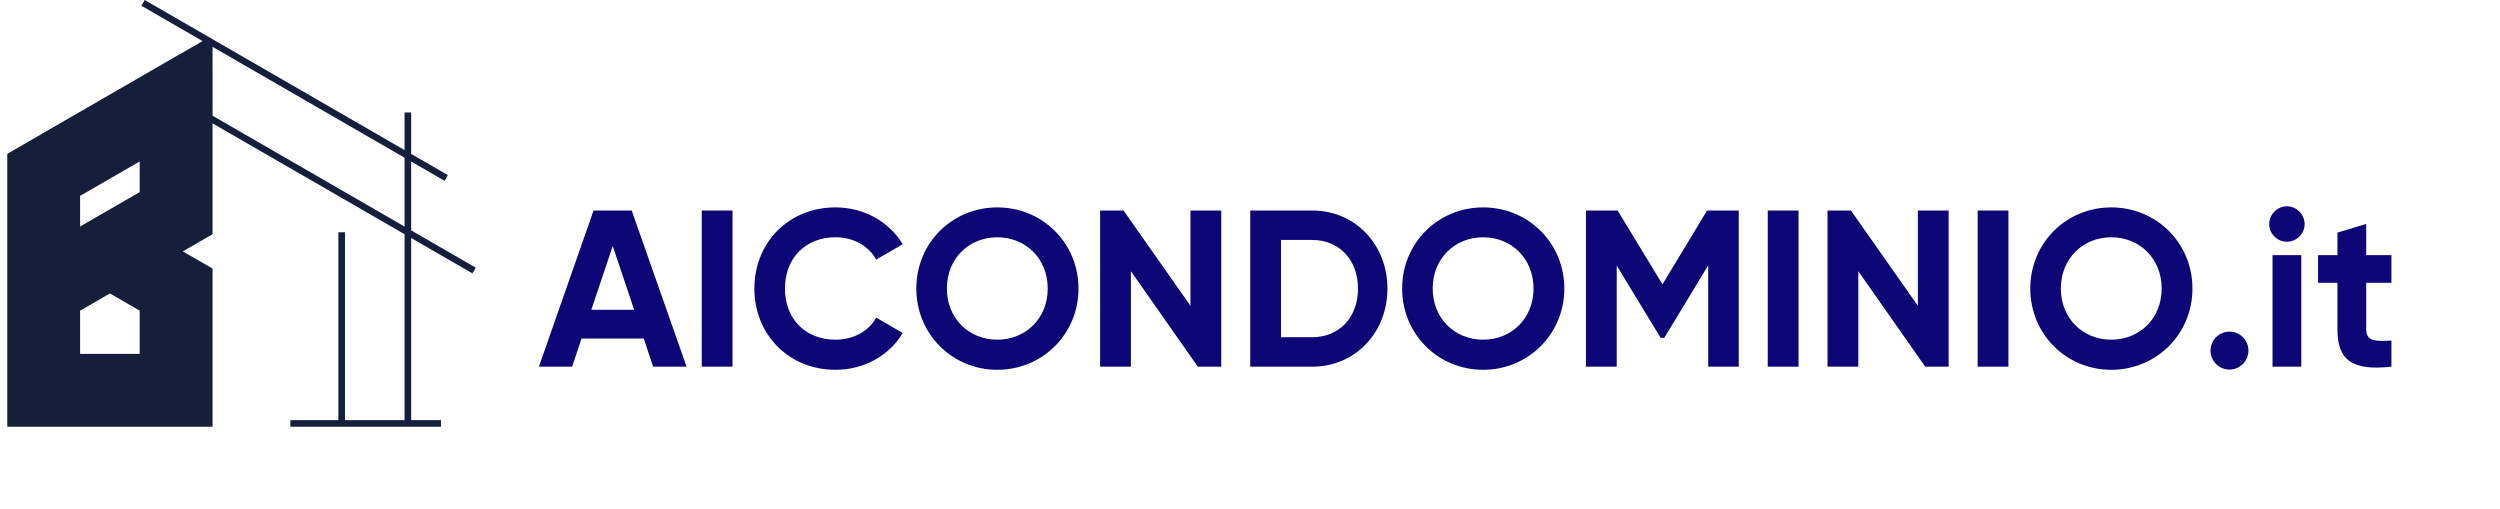
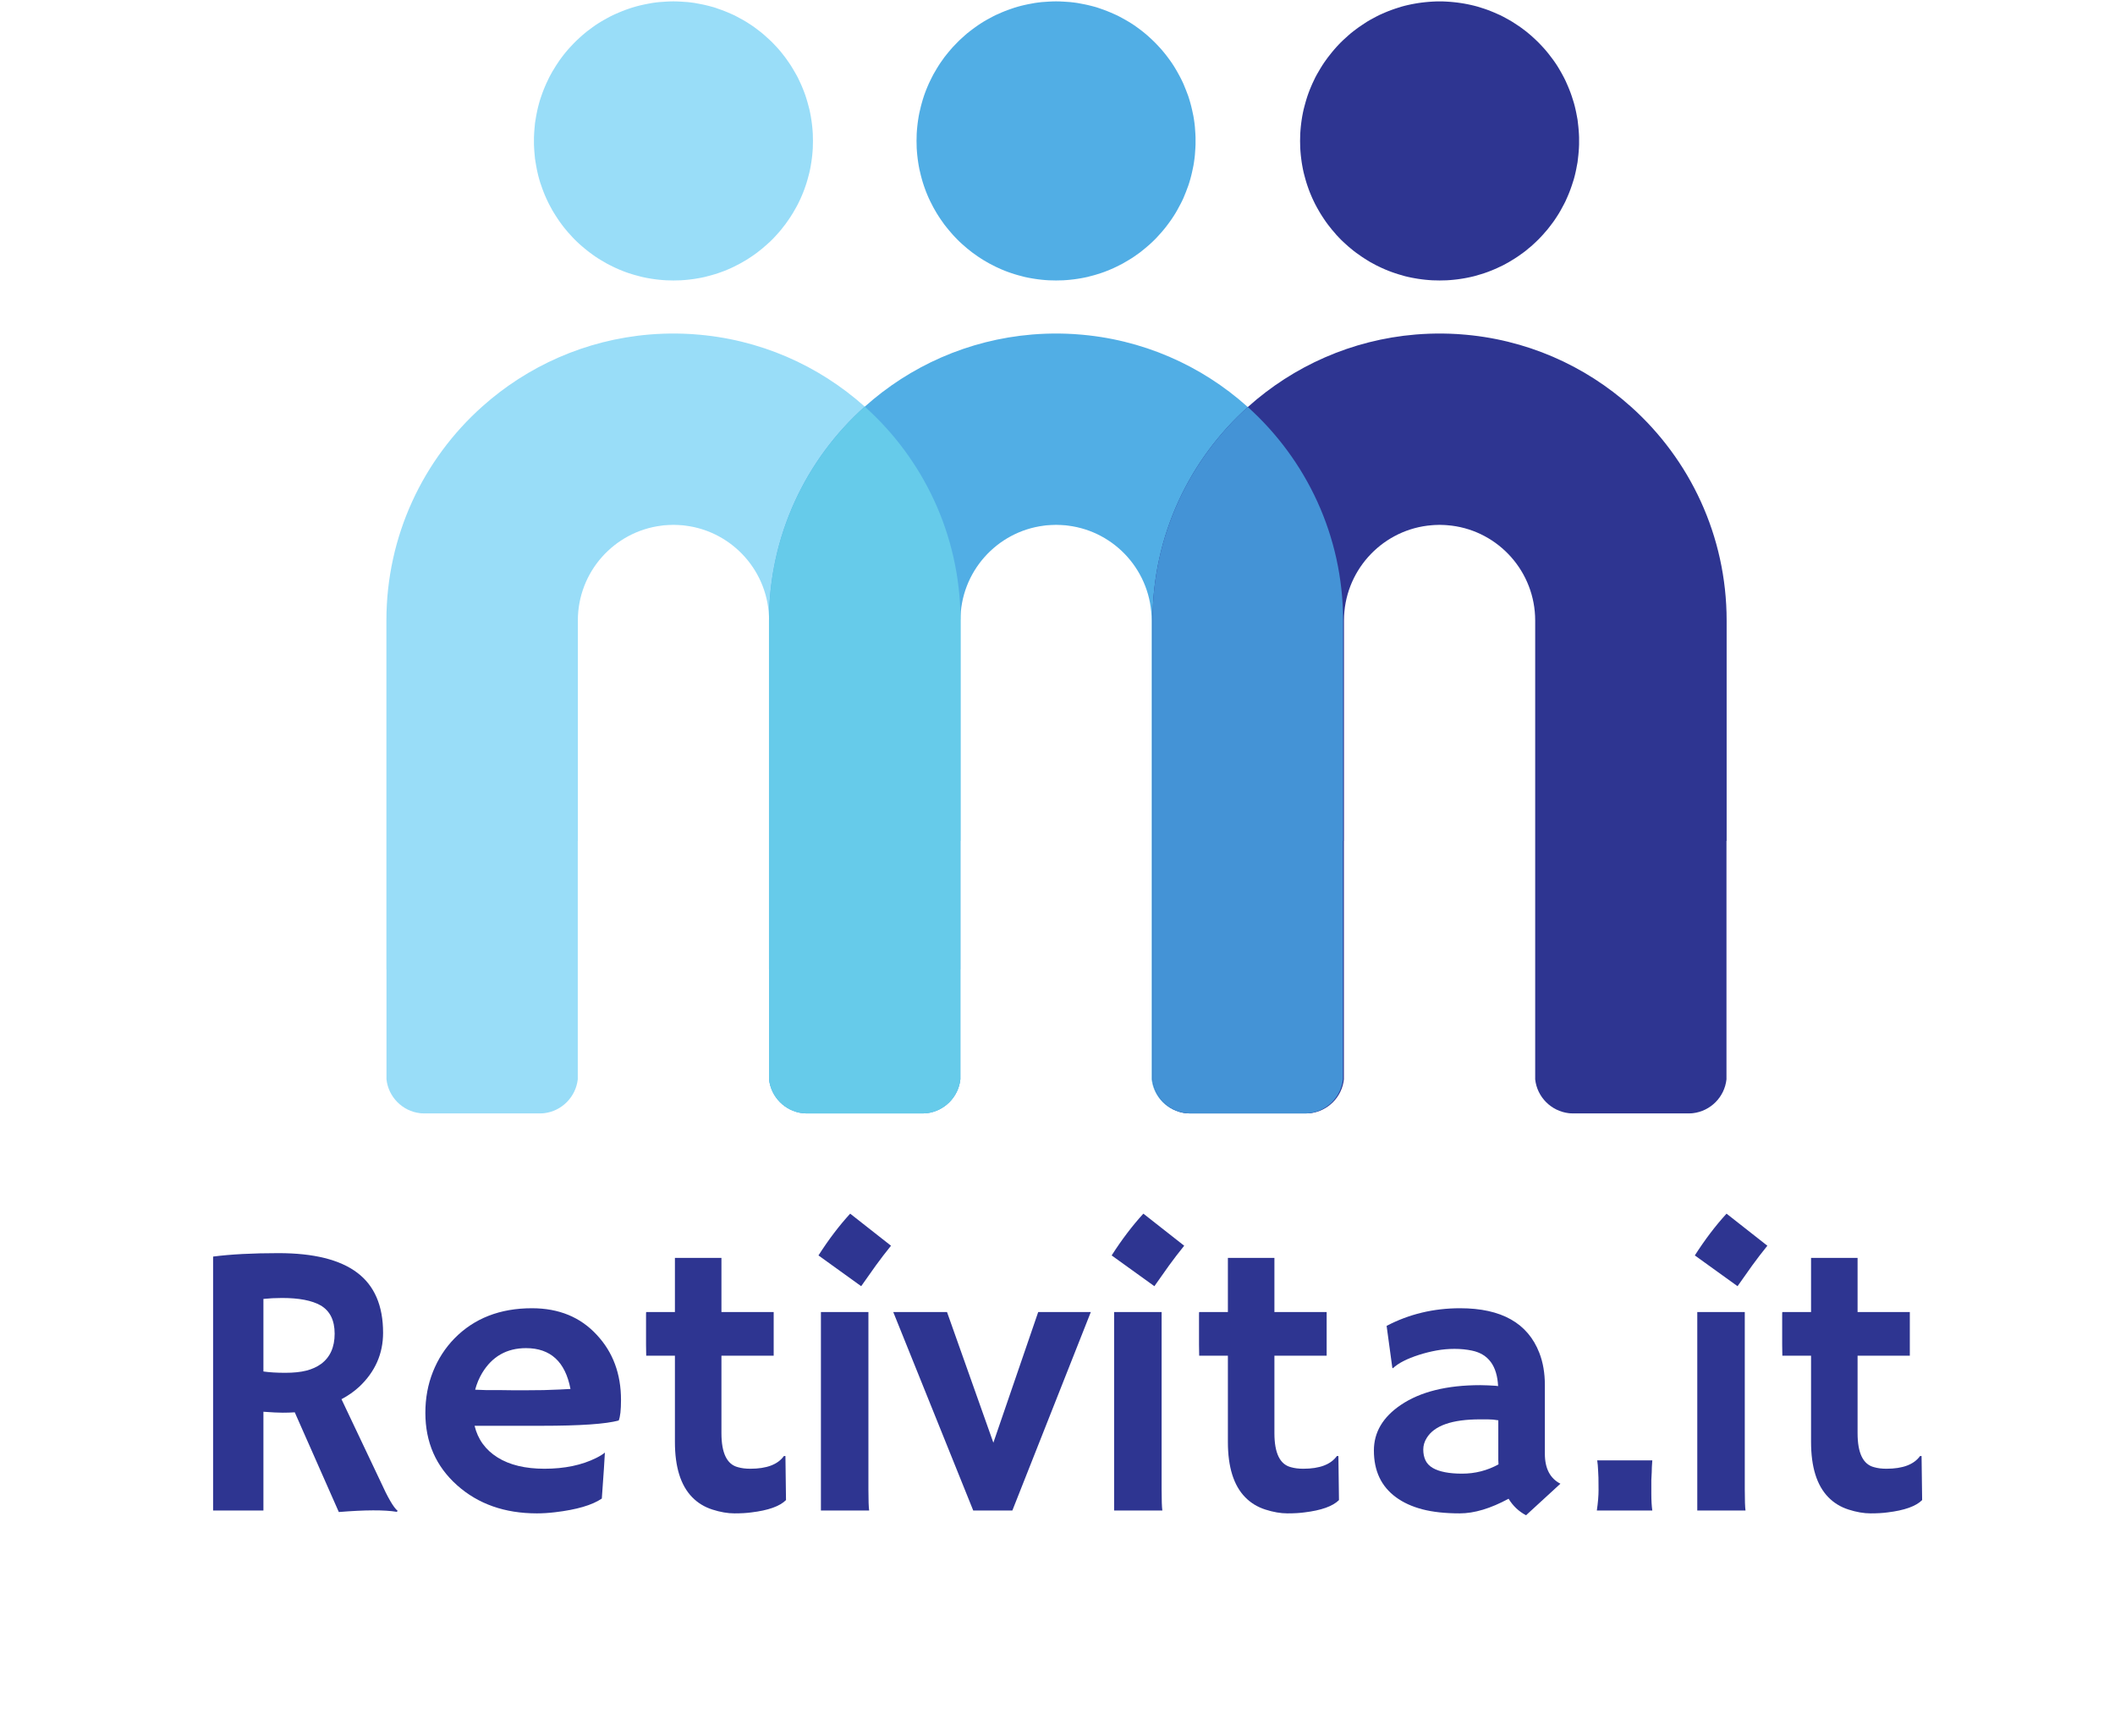
- <svg xmlns="http://www.w3.org/2000/svg" width="1120" zoomAndPan="magnify" viewBox="0 0 840 171" height="228" preserveAspectRatio="xMidYMid meet" version="1.0">
+ <svg xmlns="http://www.w3.org/2000/svg" width="1309" zoomAndPan="magnify" viewBox="0 0 981.75 805.5" height="1074" preserveAspectRatio="xMidYMid meet" version="1.0">
  <defs>
    <g />
-     <clipPath id="131fbe94f9">
-       <path d="M 2.441 0 L 159.773 0 L 159.773 143.164 L 2.441 143.164 Z M 2.441 0 " clip-rule="nonzero" />
+     <clipPath id="c970fd0b11">
+       <path d="M 179.363 0.633 L 446 0.633 L 446 516.832 L 179.363 516.832 Z M 179.363 0.633 " clip-rule="nonzero" />
+     </clipPath>
+     <clipPath id="3282dd091f">
+       <path d="M 356 0.633 L 624 0.633 L 624 516.832 L 356 516.832 Z M 356 0.633 " clip-rule="nonzero" />
+     </clipPath>
+     <clipPath id="1736b4c6d4">
+       <path d="M 534 0.633 L 801.477 0.633 L 801.477 516.832 L 534 516.832 Z M 534 0.633 " clip-rule="nonzero" />
+     </clipPath>
+     <clipPath id="14aae9cc3a">
+       <path d="M 356 188 L 446 188 L 446 516.832 L 356 516.832 Z M 356 188 " clip-rule="nonzero" />
+     </clipPath>
+     <clipPath id="991aae61dd">
+       <path d="M 534 188 L 624 188 L 624 516.832 L 534 516.832 Z M 534 188 " clip-rule="nonzero" />
+     </clipPath>
+     <clipPath id="74e9e85da3">
+       <rect x="0" width="817" y="0" height="226" />
    </clipPath>
  </defs>
-   <g clip-path="url(#131fbe94f9)">
-     <path fill="#151e3b" d="M 68.094 143.387 L 68.094 143.379 L 71.414 143.379 L 71.414 90.227 C 71.414 90.227 70.859 89.906 70.859 89.906 L 61.426 84.465 L 70.859 79.02 L 71.414 78.699 L 71.414 78.055 C 71.414 78.055 71.414 41.453 71.414 41.453 L 135.93 78.691 L 135.93 141.164 L 115.914 141.164 L 115.914 78.039 L 113.691 78.039 L 113.691 141.164 L 97.566 141.164 L 97.566 143.387 L 148.168 143.387 L 148.168 141.164 L 138.152 141.164 L 138.152 79.977 L 158.746 91.863 L 159.859 89.934 L 138.152 77.406 L 138.152 54.277 L 149.367 60.754 L 150.477 58.824 L 138.152 51.711 L 138.152 37.789 L 135.93 37.789 L 135.93 50.426 L 48.609 0 L 47.496 1.93 L 68.082 13.812 L 60.254 18.32 L 60.254 18.297 L 58.586 19.258 L 14.113 44.934 L 13.555 45.254 L 13.555 45.277 L 3 51.371 L 2.441 51.691 L 2.441 143.379 L 14.484 143.379 L 14.484 143.387 L 68.098 143.387 Z M 36.926 98.605 L 46.938 104.371 L 46.938 118.91 L 26.914 118.91 L 26.914 104.371 Z M 36.926 70.316 C 36.926 70.316 36.371 70.637 36.371 70.637 L 26.914 76.102 L 26.914 65.812 L 46.938 54.258 L 46.938 54.285 C 46.938 54.285 46.938 64.547 46.938 64.547 Z M 135.926 76.121 L 71.434 38.891 L 71.414 15.738 L 135.926 52.988 Z M 135.926 76.121 " fill-opacity="1" fill-rule="nonzero" />
+   <g clip-path="url(#c970fd0b11)">
+     <path fill="#99ddf8" d="M 356.125 113.363 L 357.285 112.316 L 358.406 111.23 L 359.492 110.109 L 361.586 107.789 L 362.594 106.594 L 363.527 105.398 L 364.5 104.164 L 366.297 101.621 L 367.156 100.312 L 367.977 99.004 L 368.762 97.656 L 369.547 96.273 L 370.297 94.891 L 370.969 93.508 L 371.641 92.086 L 372.277 90.629 L 372.875 89.172 L 373.438 87.676 L 373.961 86.18 L 374.445 84.684 L 374.895 83.152 L 375.305 81.617 L 375.719 80.047 L 376.055 78.477 L 376.352 76.871 L 376.613 75.262 L 376.84 73.652 L 377.027 72.047 L 377.176 70.402 L 377.289 68.754 L 377.324 67.074 C 377.363 66.551 377.363 65.988 377.363 65.43 L 377.324 63.746 L 377.289 62.102 L 377.176 60.418 L 377.027 58.809 L 376.84 57.164 L 376.613 55.559 L 376.352 53.949 L 376.055 52.379 L 375.719 50.809 L 375.305 49.238 L 374.895 47.707 L 374.445 46.172 L 373.961 44.641 L 373.438 43.145 L 372.875 41.688 L 372.277 40.227 L 371.641 38.77 L 370.297 35.93 L 369.547 34.543 L 367.977 31.852 L 367.156 30.508 L 366.297 29.199 L 364.5 26.656 L 363.527 25.422 L 362.594 24.227 L 361.586 23.027 L 360.539 21.871 L 359.492 20.746 L 358.406 19.625 L 357.285 18.543 L 354.969 16.449 L 353.809 15.438 L 352.574 14.465 L 350.105 12.598 L 348.797 11.699 L 347.488 10.84 L 346.18 10.016 L 344.836 9.23 L 342.07 7.734 L 340.688 7.027 L 339.266 6.391 L 337.809 5.754 L 336.348 5.156 L 334.852 4.594 L 331.863 3.547 L 330.328 3.102 L 328.797 2.688 L 327.227 2.316 L 325.656 1.977 L 324.047 1.68 L 322.477 1.379 L 320.832 1.156 L 319.227 0.969 L 315.938 0.746 L 314.254 0.668 L 312.609 0.633 L 310.926 0.668 L 309.281 0.746 L 305.992 0.969 L 304.348 1.156 L 302.738 1.379 L 301.129 1.68 L 299.559 1.977 L 297.988 2.316 L 296.418 2.688 L 294.887 3.102 L 293.355 3.547 L 291.82 4.07 L 290.324 4.594 L 288.867 5.156 L 287.41 5.754 L 285.953 6.391 L 284.531 7.027 L 283.109 7.734 L 281.727 8.484 L 280.383 9.23 L 279.035 10.016 L 277.688 10.84 L 276.379 11.699 L 275.109 12.598 L 273.875 13.531 L 272.605 14.465 L 271.41 15.438 L 270.211 16.449 L 269.055 17.496 L 267.93 18.543 L 266.809 19.625 L 265.727 20.746 L 264.68 21.871 L 263.633 23.027 L 262.621 24.227 L 261.648 25.422 L 260.715 26.656 L 259.781 27.926 L 258.922 29.199 L 258.062 30.508 L 256.418 33.199 L 255.668 34.543 L 254.922 35.93 L 253.574 38.77 L 252.938 40.227 L 252.34 41.688 L 251.781 43.145 L 251.258 44.641 L 250.734 46.172 L 250.285 47.707 L 249.875 49.238 L 249.5 50.809 L 249.164 52.379 L 248.863 53.949 L 248.34 57.164 L 248.191 58.809 L 248.043 60.418 L 247.93 62.102 L 247.855 63.746 L 247.855 67.074 L 247.93 68.754 L 248.043 70.402 L 248.191 72.047 L 248.34 73.652 L 248.863 76.871 L 249.164 78.477 L 249.5 80.047 L 249.875 81.617 L 250.285 83.152 L 250.734 84.684 L 251.781 87.676 L 252.34 89.172 L 252.938 90.629 L 253.574 92.086 L 254.246 93.508 L 254.922 94.891 L 256.418 97.656 L 257.238 99.004 L 258.062 100.312 L 258.922 101.621 L 259.781 102.891 L 260.715 104.164 L 261.648 105.398 L 262.621 106.594 L 263.633 107.789 L 265.727 110.109 L 266.809 111.23 L 267.93 112.316 L 269.055 113.363 L 270.211 114.371 L 271.41 115.379 L 272.605 116.352 L 273.875 117.324 L 275.109 118.223 L 276.379 119.121 L 277.688 119.98 L 279.035 120.801 L 281.727 122.371 L 283.109 123.082 L 284.531 123.793 L 285.953 124.465 L 287.41 125.102 L 288.867 125.699 L 290.324 126.262 L 291.82 126.785 L 293.355 127.27 L 294.887 127.719 L 296.418 128.129 L 297.988 128.543 L 299.559 128.879 L 301.129 129.176 L 302.738 129.438 L 304.348 129.664 L 305.992 129.852 L 307.637 130 L 309.281 130.113 L 310.926 130.148 L 312.609 130.188 L 314.254 130.148 L 315.938 130.113 L 317.582 130 L 319.227 129.852 L 320.832 129.664 L 322.477 129.438 L 324.047 129.176 L 325.656 128.879 L 327.227 128.543 L 328.797 128.129 L 330.328 127.719 L 331.863 127.27 L 333.359 126.785 L 334.852 126.262 L 336.348 125.699 L 337.809 125.102 L 339.266 124.465 L 340.688 123.793 L 343.453 122.371 L 344.836 121.586 L 346.18 120.801 L 347.488 119.98 L 348.797 119.121 L 350.105 118.223 L 351.34 117.324 L 353.809 115.379 Z M 372.949 516.758 Z M 373.398 516.793 Z M 373.809 516.793 Z M 428.957 516.793 Z M 429.367 516.793 Z M 429.816 516.758 Z M 195.363 516.758 Z M 195.773 516.793 Z M 196.188 516.793 Z M 251.367 516.793 Z M 251.781 516.793 Z M 252.191 516.758 Z M 268.191 450.055 L 268.191 501.016 C 267.258 509.203 260.789 515.746 252.602 516.719 L 251.781 516.793 L 251.367 516.793 L 250.922 516.832 L 196.637 516.832 L 196.188 516.793 L 195.773 516.793 L 194.953 516.719 C 186.766 515.746 180.297 509.203 179.398 501.016 L 179.398 450.055 L 179.363 449.902 L 179.363 288.043 C 179.363 248.598 196.523 213.152 223.777 188.777 C 244.789 169.969 271.746 157.742 301.543 155.273 C 302.027 155.238 302.551 155.199 303.074 155.164 C 303.598 155.125 304.121 155.09 304.645 155.051 L 304.684 155.051 C 305.207 155.012 305.73 154.977 306.254 154.977 C 306.777 154.938 307.301 154.938 307.824 154.902 C 308.348 154.902 308.871 154.863 309.43 154.863 C 309.953 154.828 310.477 154.828 311 154.828 C 311.523 154.828 312.047 154.828 312.609 154.828 C 313.133 154.828 313.656 154.828 314.215 154.828 C 314.738 154.828 315.262 154.828 315.785 154.863 C 316.309 154.863 316.832 154.902 317.355 154.902 L 317.395 154.902 C 317.918 154.938 318.441 154.938 318.965 154.977 C 319.488 154.977 320.012 155.012 320.535 155.051 C 321.059 155.09 321.582 155.125 322.105 155.164 C 352.5 157.293 380.055 169.633 401.438 188.777 C 428.695 213.152 445.855 248.598 445.855 288.043 L 445.855 390.305 L 445.781 390.305 L 445.781 501.016 C 444.883 509.203 438.414 515.746 430.227 516.719 L 429.816 516.758 L 429.367 516.793 L 428.957 516.793 L 428.543 516.832 L 374.223 516.832 L 373.809 516.793 L 373.398 516.793 L 372.949 516.758 L 372.539 516.719 C 364.352 515.746 357.883 509.203 356.984 501.016 L 356.984 288.043 C 356.984 265.426 340.086 246.766 318.254 244 C 317.879 243.961 317.508 243.887 317.133 243.852 C 316.758 243.812 316.383 243.812 316.012 243.777 C 315.637 243.738 315.262 243.699 314.891 243.699 C 314.516 243.664 314.141 243.664 313.73 243.664 C 313.355 243.625 312.98 243.625 312.609 243.625 C 312.234 243.625 311.824 243.625 311.449 243.664 C 311.074 243.664 310.703 243.664 310.328 243.699 C 309.953 243.699 309.543 243.738 309.207 243.777 L 309.168 243.777 C 308.793 243.812 308.422 243.812 308.086 243.852 L 308.047 243.852 C 307.672 243.887 307.301 243.961 306.965 244 C 285.09 246.766 268.23 265.426 268.23 288.043 L 268.23 390.305 L 268.191 390.305 L 268.191 450.055 " fill-opacity="1" fill-rule="evenodd" />
  </g>
-   <g fill="#0c0677" fill-opacity="1">
-     <g transform="translate(180.8456, 123.2017)">
-       <g>
-         <path d="M 38.602 0 L 49.844 0 L 31.406 -52.465 L 18.59 -52.465 L 0.227 0 L 11.395 0 L 14.539 -9.445 L 35.453 -9.445 Z M 17.84 -19.113 L 25.035 -40.551 L 32.23 -19.113 Z M 17.84 -19.113 " />
+   <g clip-path="url(#3282dd091f)">
+     <path fill="#51aee5" d="M 533.75 113.363 L 534.871 112.316 L 535.992 111.23 L 537.078 110.109 L 539.172 107.789 L 540.18 106.594 L 541.152 105.398 L 542.086 104.164 L 543.023 102.891 L 543.918 101.621 L 544.781 100.312 L 545.602 99.004 L 546.387 97.656 L 547.883 94.891 L 548.594 93.508 L 549.266 92.086 L 550.461 89.172 L 551.582 86.18 L 552.07 84.684 L 552.52 83.152 L 552.93 81.617 L 553.305 80.047 L 553.641 78.477 L 553.977 76.871 L 554.238 75.262 L 554.461 73.652 L 554.648 72.047 L 554.875 68.754 L 554.949 67.074 C 554.949 66.551 554.949 65.988 554.949 65.43 L 554.949 63.746 L 554.875 62.102 L 554.762 60.418 L 554.648 58.809 L 554.461 57.164 L 554.238 55.559 L 553.977 53.949 L 553.305 50.809 L 552.93 49.238 L 552.52 47.707 L 552.07 46.172 L 551.582 44.641 L 551.023 43.145 L 550.461 41.688 L 549.266 38.77 L 548.594 37.348 L 547.883 35.93 L 547.133 34.543 L 546.387 33.199 L 545.602 31.852 L 544.781 30.508 L 543.918 29.199 L 543.023 27.926 L 542.086 26.656 L 541.152 25.422 L 540.18 24.227 L 539.172 23.027 L 538.125 21.871 L 537.078 20.746 L 535.992 19.625 L 534.871 18.543 L 533.75 17.496 L 532.59 16.449 L 531.395 15.438 L 530.199 14.465 L 528.965 13.531 L 527.695 12.598 L 526.422 11.699 L 525.113 10.84 L 523.77 10.016 L 522.422 9.23 L 521.078 8.484 L 519.691 7.734 L 518.273 7.027 L 516.852 6.391 L 515.395 5.754 L 513.934 5.156 L 512.477 4.594 L 510.98 4.07 L 509.449 3.547 L 507.953 3.102 L 506.383 2.688 L 504.852 2.316 L 503.242 1.977 L 501.672 1.68 L 500.066 1.379 L 498.457 1.156 L 496.812 0.969 L 495.203 0.855 L 495.168 0.855 L 493.559 0.746 L 493.523 0.746 L 491.879 0.668 L 490.195 0.633 L 488.551 0.668 L 486.867 0.746 L 483.578 0.969 L 481.969 1.156 L 480.363 1.379 L 477.148 1.977 L 475.578 2.316 L 474.008 2.688 L 472.473 3.102 L 470.941 3.547 L 467.949 4.594 L 466.453 5.156 L 464.996 5.754 L 463.574 6.391 L 462.117 7.027 L 460.734 7.734 L 457.969 9.23 L 456.621 10.016 L 455.312 10.84 L 454.004 11.699 L 452.734 12.598 L 451.461 13.531 L 450.23 14.465 L 448.996 15.438 L 447.836 16.449 L 445.52 18.543 L 444.434 19.625 L 442.266 21.871 L 441.254 23.027 L 440.246 24.227 L 439.273 25.422 L 438.301 26.656 L 436.508 29.199 L 435.648 30.508 L 434.824 31.852 L 433.254 34.543 L 432.543 35.93 L 431.836 37.348 L 431.16 38.77 L 430.527 40.227 L 429.926 41.688 L 429.367 43.145 L 428.844 44.641 L 428.355 46.172 L 427.91 47.707 L 427.496 49.238 L 426.75 52.379 L 426.449 53.949 L 426.188 55.559 L 425.965 57.164 L 425.777 58.809 L 425.629 60.418 L 425.516 62.102 L 425.48 63.746 L 425.441 65.43 L 425.48 67.074 L 425.516 68.754 L 425.629 70.402 L 425.777 72.047 L 425.965 73.652 L 426.188 75.262 L 426.449 76.871 L 426.75 78.477 L 427.496 81.617 L 427.91 83.152 L 428.355 84.684 L 428.844 86.18 L 429.367 87.676 L 429.926 89.172 L 430.527 90.629 L 431.16 92.086 L 431.836 93.508 L 433.254 96.273 L 434.039 97.656 L 434.824 99.004 L 435.648 100.312 L 436.508 101.621 L 438.301 104.164 L 439.273 105.398 L 440.246 106.594 L 441.254 107.789 L 442.266 108.949 L 443.348 110.109 L 444.434 111.23 L 445.52 112.316 L 446.676 113.363 L 448.996 115.379 L 451.461 117.324 L 454.004 119.121 L 455.312 119.98 L 456.621 120.801 L 457.969 121.586 L 459.352 122.371 L 462.117 123.793 L 463.574 124.465 L 464.996 125.102 L 466.453 125.699 L 467.949 126.262 L 469.445 126.785 L 470.941 127.27 L 472.473 127.719 L 474.008 128.129 L 475.578 128.543 L 477.148 128.879 L 478.754 129.176 L 480.363 129.438 L 481.969 129.664 L 483.578 129.852 L 485.223 130 L 486.867 130.113 L 488.551 130.148 L 490.195 130.188 L 491.879 130.148 L 493.523 130.113 L 495.168 130 L 495.203 130 L 496.812 129.852 L 498.457 129.664 L 500.066 129.438 L 501.672 129.176 L 503.242 128.879 L 504.852 128.543 L 506.383 128.129 L 507.953 127.719 L 509.449 127.27 L 510.98 126.785 L 512.477 126.262 L 513.934 125.699 L 515.395 125.102 L 516.852 124.465 L 518.273 123.793 L 519.691 123.082 L 521.078 122.371 L 523.77 120.801 L 525.113 119.98 L 526.422 119.121 L 528.965 117.324 L 530.199 116.352 L 531.395 115.379 L 532.59 114.371 Z M 550.574 516.758 Z M 550.984 516.793 Z M 551.398 516.793 Z M 606.578 516.793 Z M 606.992 516.793 Z M 607.402 516.758 Z M 372.949 516.758 Z M 373.398 516.793 Z M 373.809 516.793 Z M 428.957 516.793 Z M 429.367 516.793 Z M 429.816 516.758 Z M 445.781 450.055 L 445.781 501.016 C 444.883 509.203 438.414 515.746 430.227 516.719 L 429.816 516.758 L 429.367 516.793 L 428.957 516.793 L 428.543 516.832 L 374.223 516.832 L 373.809 516.793 L 373.398 516.793 L 372.949 516.758 L 372.539 516.719 C 364.352 515.746 357.883 509.203 356.984 501.016 L 356.984 450.055 L 356.949 449.902 L 356.949 288.043 C 356.984 248.598 374.109 213.152 401.363 188.777 L 401.402 188.777 C 422.375 169.969 449.367 157.742 479.129 155.273 C 479.652 155.238 480.176 155.199 480.699 155.164 C 481.223 155.125 481.746 155.09 482.27 155.051 C 482.793 155.012 483.316 154.977 483.84 154.977 C 484.363 154.938 484.887 154.938 485.41 154.902 C 485.969 154.902 486.492 154.863 487.016 154.863 C 487.539 154.828 488.062 154.828 488.586 154.828 L 488.625 154.828 C 489.148 154.828 489.672 154.828 490.195 154.828 C 490.719 154.828 491.277 154.828 491.801 154.828 C 492.324 154.828 492.848 154.828 493.41 154.863 C 493.934 154.863 494.457 154.902 494.98 154.902 C 495.504 154.938 496.027 154.938 496.551 154.977 L 496.59 154.977 C 497.113 154.977 497.637 155.012 498.121 155.051 L 498.16 155.051 C 498.68 155.09 499.203 155.125 499.727 155.164 C 530.086 157.293 557.68 169.633 579.027 188.777 C 606.281 213.152 623.441 248.598 623.441 288.043 L 623.441 390.305 L 623.367 390.305 L 623.367 501.016 C 622.469 509.203 616 515.746 607.812 516.719 L 606.992 516.793 L 606.578 516.793 L 606.129 516.832 L 551.844 516.832 L 551.398 516.793 L 550.984 516.793 L 550.164 516.719 C 541.977 515.746 535.508 509.203 534.574 501.016 L 534.574 288.043 C 534.574 265.426 517.711 246.766 495.879 244 L 495.84 244 C 495.504 243.961 495.129 243.887 494.758 243.852 C 494.383 243.812 494.008 243.812 493.633 243.777 C 493.223 243.738 492.887 243.699 492.477 243.699 C 492.102 243.664 491.727 243.664 491.355 243.664 C 490.98 243.625 490.605 243.625 490.195 243.625 C 489.82 243.625 489.445 243.625 489.074 243.664 C 488.66 243.664 488.289 243.664 487.914 243.699 C 487.539 243.699 487.168 243.738 486.793 243.777 C 486.418 243.812 486.047 243.812 485.672 243.852 C 485.297 243.887 484.922 243.961 484.551 244 C 462.715 246.766 445.816 265.426 445.816 288.043 L 445.816 449.902 L 445.781 450.055 " fill-opacity="1" fill-rule="evenodd" />
+   </g>
+   <g clip-path="url(#1736b4c6d4)">
+     <path fill="#2e3591" d="M 711.785 113.363 L 712.906 112.316 L 714.027 111.23 L 715.113 110.109 L 716.16 108.988 L 717.207 107.789 L 718.215 106.633 L 719.188 105.398 L 721.059 102.93 L 721.953 101.621 L 722.816 100.312 L 723.637 99.004 L 724.422 97.656 L 725.918 94.891 L 726.629 93.508 L 727.262 92.086 L 727.898 90.629 L 728.496 89.172 L 729.059 87.676 L 729.582 86.18 L 730.066 84.684 L 730.555 83.152 L 730.965 81.617 L 731.34 80.047 L 731.676 78.477 L 731.973 76.871 L 732.273 75.301 L 732.461 73.652 L 732.648 72.047 L 732.797 70.402 L 732.91 68.754 L 732.984 67.109 C 732.984 66.551 732.984 65.988 732.984 65.43 L 732.984 63.746 L 732.91 62.102 L 732.797 60.457 L 732.648 58.809 L 732.461 57.164 L 732.273 55.559 L 731.973 53.949 L 731.676 52.379 L 731.34 50.809 L 730.965 49.238 L 730.555 47.707 L 729.582 44.641 L 729.059 43.145 L 728.496 41.688 L 727.898 40.227 L 727.262 38.77 L 726.629 37.348 L 725.918 35.93 L 725.172 34.543 L 724.422 33.199 L 723.637 31.852 L 722.816 30.508 L 721.953 29.199 L 721.059 27.926 L 719.188 25.457 L 718.215 24.227 L 717.207 23.027 L 716.16 21.871 L 715.113 20.746 L 714.027 19.625 L 712.906 18.543 L 711.785 17.496 L 710.625 16.449 L 709.43 15.438 L 708.234 14.465 L 707 13.531 L 705.73 12.598 L 704.457 11.738 L 703.148 10.875 L 701.805 10.016 L 700.457 9.23 L 699.113 8.484 L 697.727 7.734 L 696.309 7.027 L 694.887 6.391 L 693.43 5.754 L 691.969 5.156 L 690.512 4.594 L 689.016 4.07 L 685.953 3.102 L 684.418 2.688 L 682.848 2.316 L 681.277 1.977 L 679.707 1.68 L 678.102 1.418 L 676.492 1.191 L 674.848 1.008 L 673.203 0.855 L 671.559 0.746 L 669.914 0.668 L 666.586 0.668 L 664.902 0.746 L 663.258 0.855 L 661.613 1.008 L 660.004 1.191 L 658.359 1.418 L 656.789 1.68 L 655.184 1.977 L 653.613 2.316 L 652.043 2.688 L 650.508 3.102 L 648.977 3.586 L 647.48 4.07 L 645.984 4.594 L 644.488 5.156 L 643.031 5.754 L 641.574 6.391 L 640.152 7.027 L 638.77 7.734 L 636.004 9.23 L 634.656 10.016 L 632.039 11.738 L 630.77 12.598 L 629.496 13.531 L 628.266 14.465 L 627.031 15.438 L 625.871 16.449 L 623.555 18.543 L 622.43 19.625 L 621.348 20.746 L 620.301 21.871 L 619.289 23.027 L 618.281 24.227 L 616.336 26.691 L 615.441 27.926 L 614.543 29.199 L 613.684 30.508 L 612.859 31.852 L 611.289 34.543 L 610.543 35.93 L 609.195 38.77 L 608.562 40.227 L 607.961 41.688 L 607.402 43.145 L 606.879 44.641 L 606.391 46.172 L 605.945 47.707 L 605.531 49.238 L 605.121 50.809 L 604.785 52.379 L 604.484 53.949 L 604.223 55.559 L 604 57.164 L 603.812 58.809 L 603.664 60.457 L 603.551 62.102 L 603.516 63.746 L 603.477 65.43 L 603.516 67.109 L 603.551 68.754 L 603.664 70.402 L 603.812 72.047 L 604 73.652 L 604.223 75.301 L 604.484 76.871 L 604.785 78.477 L 605.121 80.047 L 605.531 81.617 L 605.945 83.152 L 606.391 84.684 L 606.879 86.18 L 607.402 87.676 L 607.961 89.172 L 608.562 90.629 L 609.195 92.086 L 609.871 93.508 L 610.543 94.891 L 611.289 96.273 L 612.074 97.656 L 612.859 99.004 L 613.684 100.312 L 614.543 101.621 L 615.441 102.93 L 616.336 104.164 L 618.281 106.633 L 619.289 107.789 L 620.301 108.988 L 621.348 110.109 L 622.43 111.23 L 623.555 112.316 L 625.871 114.41 L 627.031 115.379 L 628.266 116.391 L 629.496 117.324 L 632.039 119.121 L 633.348 119.98 L 634.656 120.801 L 636.004 121.625 L 638.77 123.121 L 640.152 123.793 L 641.574 124.465 L 643.031 125.102 L 644.488 125.699 L 645.984 126.262 L 647.48 126.785 L 648.977 127.27 L 652.043 128.168 L 653.613 128.543 L 655.184 128.879 L 656.789 129.176 L 658.359 129.438 L 660.004 129.664 L 661.613 129.852 L 663.258 130 L 664.902 130.113 L 666.586 130.148 L 668.23 130.188 L 669.914 130.148 L 671.559 130.113 L 673.203 130 L 674.848 129.852 L 676.492 129.664 L 678.102 129.438 L 679.707 129.176 L 681.277 128.879 L 682.848 128.543 L 684.418 128.168 L 687.484 127.27 L 689.016 126.785 L 690.512 126.262 L 691.969 125.699 L 693.43 125.102 L 694.887 124.465 L 697.727 123.121 L 699.113 122.371 L 700.457 121.625 L 703.148 119.98 L 704.457 119.121 L 707 117.324 L 708.234 116.391 L 709.43 115.379 L 710.625 114.41 Z M 728.609 516.758 Z M 729.02 516.793 Z M 729.434 516.793 Z M 784.613 516.793 Z M 785.027 516.793 Z M 785.438 516.758 Z M 550.984 516.758 Z M 551.398 516.793 Z M 551.844 516.793 Z M 606.992 516.793 Z M 607.402 516.793 Z M 607.852 516.758 Z M 623.816 450.055 L 623.816 501.016 C 622.918 509.242 616.414 515.746 608.262 516.719 L 607.852 516.758 L 607.402 516.793 L 606.992 516.793 L 606.578 516.832 L 552.258 516.832 L 551.844 516.793 L 551.398 516.793 L 550.574 516.719 C 542.387 515.746 535.918 509.242 535.02 501.016 L 535.02 450.055 L 534.984 449.902 L 534.984 288.082 C 534.984 248.637 552.145 213.152 579.398 188.777 C 600.41 169.969 627.402 157.742 657.164 155.273 C 657.688 155.238 658.211 155.199 658.734 155.164 C 659.258 155.125 659.781 155.09 660.305 155.051 C 660.828 155.012 661.352 155.012 661.875 154.977 C 662.398 154.938 662.922 154.938 663.445 154.902 C 664.004 154.902 664.527 154.863 665.051 154.863 C 665.574 154.863 666.098 154.828 666.621 154.828 C 667.184 154.828 667.707 154.828 668.23 154.828 C 668.789 154.828 669.312 154.828 669.836 154.828 C 670.359 154.828 670.883 154.863 671.406 154.863 C 671.969 154.863 672.492 154.902 673.016 154.902 C 673.539 154.938 674.062 154.938 674.586 154.977 C 675.109 155.012 675.633 155.012 676.156 155.051 L 676.195 155.051 C 676.719 155.09 677.242 155.125 677.762 155.164 C 708.121 157.293 735.715 169.633 757.062 188.777 C 784.316 213.152 801.477 248.637 801.477 288.082 L 801.477 390.344 L 801.402 390.344 L 801.402 501.016 C 800.504 509.242 794.035 515.746 785.848 516.719 L 785.027 516.793 L 784.613 516.793 L 784.168 516.832 L 729.879 516.832 L 729.434 516.793 L 729.02 516.793 L 728.199 516.719 C 720.012 515.746 713.504 509.242 712.609 501.016 L 712.609 288.043 C 712.609 265.461 695.746 246.766 673.875 244 C 673.539 243.961 673.164 243.926 672.793 243.887 L 672.754 243.887 C 672.418 243.852 672.043 243.812 671.633 243.777 C 671.297 243.738 670.883 243.738 670.512 243.699 C 670.137 243.699 669.762 243.664 669.391 243.664 C 669.016 243.664 668.605 243.625 668.23 243.625 C 667.855 243.625 667.48 243.664 667.109 243.664 C 666.695 243.664 666.324 243.699 665.949 243.699 C 665.574 243.738 665.203 243.738 664.828 243.777 C 664.453 243.812 664.082 243.852 663.707 243.887 C 663.332 243.926 662.957 243.961 662.586 244 C 640.75 246.766 623.852 265.461 623.852 288.043 L 623.852 390.344 L 623.816 390.344 L 623.816 450.055 " fill-opacity="1" fill-rule="evenodd" />
+   </g>
+   <g clip-path="url(#14aae9cc3a)">
+     <path fill="#66cbea" d="M 445.816 390.305 L 445.816 288.043 C 445.816 287.672 445.816 287.258 445.855 286.887 C 445.48 247.887 428.395 212.93 401.438 188.777 C 401.438 188.777 401.402 188.777 401.402 188.738 C 401.402 188.777 401.402 188.777 401.402 188.777 L 401.363 188.777 C 374.41 212.93 357.324 247.887 356.984 286.887 C 356.984 287.258 356.984 287.672 356.984 288.043 L 356.984 501.016 C 357.883 509.203 364.352 515.746 372.539 516.719 L 372.949 516.758 L 373.398 516.793 L 373.809 516.793 L 374.223 516.832 L 428.543 516.832 L 428.957 516.793 L 429.367 516.793 L 429.816 516.758 L 430.227 516.719 C 438.414 515.746 444.883 509.203 445.781 501.016 L 445.781 390.305 L 445.816 390.305 " fill-opacity="1" fill-rule="evenodd" />
+   </g>
+   <g clip-path="url(#991aae61dd)">
+     <path fill="#4493d6" d="M 534.984 288.082 L 534.984 449.902 L 535.02 450.055 L 535.02 501.016 C 535.918 509.242 542.387 515.746 550.574 516.719 L 551.398 516.793 L 551.844 516.793 L 552.258 516.832 L 606.129 516.832 L 606.578 516.793 L 606.992 516.793 L 607.812 516.719 C 616 515.746 622.469 509.203 623.367 501.016 L 623.367 390.305 L 623.441 390.305 L 623.441 288.043 C 623.441 248.711 606.355 213.34 579.211 188.926 C 552.07 213.34 534.984 248.711 534.984 288.082 " fill-opacity="1" fill-rule="evenodd" />
+   </g>
+   <g transform="matrix(1, 0, 0, 1, 81, 542)">
+     <g clip-path="url(#74e9e85da3)">
+       <g fill="#2e3591" fill-opacity="1">
+         <g transform="translate(2.743707, 159.1529)">
+           <g>
+             <path d="M 53.078 -45.578 C 51.316 -45.461 49.438 -45.406 47.438 -45.406 C 45.438 -45.406 42.469 -45.551 38.531 -45.844 L 38.531 0 L 15.172 0 L 15.172 -117.875 C 23.391 -118.938 33.5 -119.469 45.5 -119.469 C 61.832 -119.469 74.008 -116.453 82.031 -110.422 C 90.062 -104.398 94.078 -95.098 94.078 -82.516 C 94.078 -72.766 90.398 -64.422 83.047 -57.484 C 80.641 -55.254 77.879 -53.316 74.766 -51.672 L 92.75 -13.75 C 96.281 -5.938 98.984 -1.297 100.859 0.172 L 100.422 0.609 C 94.723 -0.328 85.758 -0.297 73.531 0.703 Z M 47.172 -98.656 C 44.172 -98.656 41.289 -98.508 38.531 -98.219 L 38.531 -64.531 C 41.406 -64.125 44.781 -63.922 48.656 -63.922 C 52.539 -63.922 55.805 -64.258 58.453 -64.938 C 61.098 -65.613 63.391 -66.656 65.328 -68.062 C 69.504 -71.176 71.594 -75.848 71.594 -82.078 C 71.594 -88.305 69.414 -92.688 65.062 -95.219 C 61.008 -97.508 55.047 -98.656 47.172 -98.656 Z M 47.172 -98.656 " />
+           </g>
+         </g>
      </g>
-     </g>
-   </g>
-   <g fill="#0c0677" fill-opacity="1">
-     <g transform="translate(230.9111, 123.2017)">
-       <g>
-         <path d="M 4.871 -52.465 L 4.871 0 L 15.215 0 L 15.215 -52.465 Z M 4.871 -52.465 " />
+       <g fill="#2e3591" fill-opacity="1">
+         <g transform="translate(107.9018, 159.1529)">
+           <g>
+             <path d="M 8.547 -45.312 C 8.547 -52.188 9.723 -58.562 12.078 -64.438 C 14.43 -70.32 17.754 -75.469 22.047 -79.875 C 31.211 -89.219 43.203 -93.891 58.016 -93.891 C 70.535 -93.891 80.586 -89.75 88.172 -81.469 C 95.629 -73.469 99.359 -63.414 99.359 -51.312 C 99.359 -46.664 99.004 -43.492 98.297 -41.797 C 92.422 -40.148 80.461 -39.328 62.422 -39.328 L 31.391 -39.328 C 32.91 -33.035 36.461 -28.141 42.047 -24.641 C 47.641 -21.141 54.898 -19.391 63.828 -19.391 C 73.172 -19.391 81.195 -21.066 87.906 -24.422 C 89.664 -25.305 90.988 -26.129 91.875 -26.891 C 91.75 -24.422 91.598 -21.895 91.422 -19.312 L 90.453 -5.547 C 85.984 -2.492 78.754 -0.379 68.766 0.797 C 65.828 1.148 63.008 1.328 60.312 1.328 C 45.375 1.328 33.031 -3.02 23.281 -11.719 C 13.457 -20.477 8.547 -31.676 8.547 -45.312 Z M 75.906 -56.422 C 73.5 -69.055 66.625 -75.375 55.281 -75.375 C 46.344 -75.375 39.551 -71.523 34.906 -63.828 C 33.5 -61.484 32.414 -58.898 31.656 -56.078 C 33.062 -56.016 34.797 -55.953 36.859 -55.891 L 43.375 -55.891 C 45.551 -55.836 47.641 -55.812 49.641 -55.812 L 54.656 -55.812 C 57.656 -55.812 60.598 -55.836 63.484 -55.891 L 70.703 -56.156 C 72.648 -56.219 74.383 -56.305 75.906 -56.422 Z M 75.906 -56.422 " />
+           </g>
+         </g>
      </g>
-     </g>
-   </g>
-   <g fill="#0c0677" fill-opacity="1">
-     <g transform="translate(250.9973, 123.2017)">
-       <g>
-         <path d="M 29.754 1.051 C 39.426 1.051 47.895 -3.824 52.316 -11.316 L 43.398 -16.488 C 40.922 -11.918 35.754 -9.07 29.754 -9.07 C 19.488 -9.07 12.742 -16.191 12.742 -26.234 C 12.742 -36.352 19.488 -43.473 29.754 -43.473 C 35.754 -43.473 40.848 -40.625 43.398 -35.977 L 52.316 -41.148 C 47.82 -48.645 39.352 -53.516 29.754 -53.516 C 13.867 -53.516 2.473 -41.598 2.473 -26.234 C 2.473 -10.941 13.867 1.051 29.754 1.051 Z M 29.754 1.051 " />
+       <g fill="#2e3591" fill-opacity="1">
+         <g transform="translate(213.4124, 159.1529)">
+           <g>
+             <path d="M 53.875 -19.391 C 61.457 -19.391 66.656 -21.359 69.469 -25.297 L 70.172 -25.297 L 70.438 -4.844 C 67.562 -1.969 62.211 -0.062 54.391 0.875 C 52.273 1.176 49.645 1.328 46.5 1.328 C 43.363 1.328 39.957 0.738 36.281 -0.438 C 32.602 -1.613 29.473 -3.523 26.891 -6.172 C 21.547 -11.641 18.875 -20.191 18.875 -31.828 L 18.875 -71.859 L 5.547 -71.859 C 5.492 -73.555 5.469 -75.289 5.469 -77.062 L 5.469 -90.641 C 5.469 -91.629 5.492 -92.125 5.547 -92.125 L 18.875 -92.125 L 18.875 -117.266 L 40.469 -117.266 L 40.469 -92.125 L 64.719 -92.125 L 64.719 -71.859 L 40.469 -71.859 L 40.469 -35.891 C 40.469 -26.66 43.023 -21.398 48.141 -20.109 C 49.785 -19.629 51.695 -19.391 53.875 -19.391 Z M 53.875 -19.391 " />
+           </g>
+         </g>
      </g>
-     </g>
-   </g>
-   <g fill="#0c0677" fill-opacity="1">
-     <g transform="translate(305.4098, 123.2017)">
-       <g>
-         <path d="M 29.68 1.051 C 44.82 1.051 56.965 -10.941 56.965 -26.234 C 56.965 -41.598 44.82 -53.516 29.68 -53.516 C 14.539 -53.516 2.473 -41.598 2.473 -26.234 C 2.473 -10.941 14.539 1.051 29.68 1.051 Z M 29.68 -9.07 C 20.16 -9.07 12.742 -16.191 12.742 -26.234 C 12.742 -36.352 20.16 -43.473 29.68 -43.473 C 39.199 -43.473 46.621 -36.352 46.621 -26.234 C 46.621 -16.191 39.199 -9.07 29.68 -9.07 Z M 29.68 -9.07 " />
+       <g fill="#2e3591" fill-opacity="1">
+         <g transform="translate(288.7772, 159.1529)">
+           <g>
+             <path d="M 10.141 -118.406 C 14.836 -125.75 19.742 -132.211 24.859 -137.797 L 43.812 -122.906 C 41.289 -119.789 38.941 -116.734 36.766 -113.734 C 36.766 -113.734 34.5 -110.531 29.969 -104.125 Z M 33.328 -9.875 C 33.328 -4.82 33.441 -1.531 33.672 0 L 11.281 0 L 11.281 -92.125 L 33.328 -92.125 Z M 33.328 -9.875 " />
+           </g>
+         </g>
      </g>
-     </g>
-   </g>
-   <g fill="#0c0677" fill-opacity="1">
-     <g transform="translate(364.769, 123.2017)">
-       <g>
-         <path d="M 35.227 -52.465 L 35.227 -20.461 L 12.742 -52.465 L 4.871 -52.465 L 4.871 0 L 15.215 0 L 15.215 -32.078 L 37.699 0 L 45.57 0 L 45.57 -52.465 Z M 35.227 -52.465 " />
+       <g fill="#2e3591" fill-opacity="1">
+         <g transform="translate(333.996, 159.1529)">
+           <g>
+             <path d="M -0.359 -92.125 L 24.594 -92.125 L 46.109 -31.469 L 66.922 -92.125 L 91.344 -92.125 L 54.922 0 L 36.766 0 Z M -0.359 -92.125 " />
+           </g>
+         </g>
      </g>
-     </g>
-   </g>
-   <g fill="#0c0677" fill-opacity="1">
-     <g transform="translate(415.2092, 123.2017)">
-       <g>
-         <path d="M 25.707 -52.465 L 4.871 -52.465 L 4.871 0 L 25.707 0 C 40.176 0 50.969 -11.469 50.969 -26.234 C 50.969 -41 40.176 -52.465 25.707 -52.465 Z M 25.707 -9.895 L 15.215 -9.895 L 15.215 -42.574 L 25.707 -42.574 C 34.777 -42.574 41.074 -35.902 41.074 -26.234 C 41.074 -16.562 34.777 -9.895 25.707 -9.895 Z M 25.707 -9.895 " />
+       <g fill="#2e3591" fill-opacity="1">
+         <g transform="translate(424.8745, 159.1529)">
+           <g>
+             <path d="M 10.141 -118.406 C 14.836 -125.75 19.742 -132.211 24.859 -137.797 L 43.812 -122.906 C 41.289 -119.789 38.941 -116.734 36.766 -113.734 C 36.766 -113.734 34.5 -110.531 29.969 -104.125 Z M 33.328 -9.875 C 33.328 -4.82 33.441 -1.531 33.672 0 L 11.281 0 L 11.281 -92.125 L 33.328 -92.125 Z M 33.328 -9.875 " />
+           </g>
+         </g>
      </g>
-     </g>
-   </g>
-   <g fill="#0c0677" fill-opacity="1">
-     <g transform="translate(468.6474, 123.2017)">
-       <g>
-         <path d="M 29.68 1.051 C 44.82 1.051 56.965 -10.941 56.965 -26.234 C 56.965 -41.598 44.82 -53.516 29.68 -53.516 C 14.539 -53.516 2.473 -41.598 2.473 -26.234 C 2.473 -10.941 14.539 1.051 29.68 1.051 Z M 29.68 -9.07 C 20.16 -9.07 12.742 -16.191 12.742 -26.234 C 12.742 -36.352 20.16 -43.473 29.68 -43.473 C 39.199 -43.473 46.621 -36.352 46.621 -26.234 C 46.621 -16.191 39.199 -9.07 29.68 -9.07 Z M 29.68 -9.07 " />
+       <g fill="#2e3591" fill-opacity="1">
+         <g transform="translate(470.0933, 159.1529)">
+           <g>
+             <path d="M 53.875 -19.391 C 61.457 -19.391 66.656 -21.359 69.469 -25.297 L 70.172 -25.297 L 70.438 -4.844 C 67.562 -1.969 62.211 -0.062 54.391 0.875 C 52.273 1.176 49.645 1.328 46.5 1.328 C 43.363 1.328 39.957 0.738 36.281 -0.438 C 32.602 -1.613 29.473 -3.523 26.891 -6.172 C 21.547 -11.641 18.875 -20.191 18.875 -31.828 L 18.875 -71.859 L 5.547 -71.859 C 5.492 -73.555 5.469 -75.289 5.469 -77.062 L 5.469 -90.641 C 5.469 -91.629 5.492 -92.125 5.547 -92.125 L 18.875 -92.125 L 18.875 -117.266 L 40.469 -117.266 L 40.469 -92.125 L 64.719 -92.125 L 64.719 -71.859 L 40.469 -71.859 L 40.469 -35.891 C 40.469 -26.66 43.023 -21.398 48.141 -20.109 C 49.785 -19.629 51.695 -19.391 53.875 -19.391 Z M 53.875 -19.391 " />
+           </g>
+         </g>
      </g>
-     </g>
-   </g>
-   <g fill="#0c0677" fill-opacity="1">
-     <g transform="translate(528.0066, 123.2017)">
-       <g>
-         <path d="M 56.215 -52.465 L 45.57 -52.465 L 30.582 -27.656 L 15.516 -52.465 L 4.871 -52.465 L 4.871 0 L 15.215 0 L 15.215 -33.953 L 29.98 -9.668 L 31.18 -9.668 L 45.945 -34.027 L 45.945 0 L 56.215 0 Z M 56.215 -52.465 " />
+       <g fill="#2e3591" fill-opacity="1">
+         <g transform="translate(545.4581, 159.1529)">
+           <g>
+             <path d="M 73.797 -5.469 C 65.453 -0.938 57.898 1.328 51.141 1.328 C 44.379 1.328 38.586 0.695 33.766 -0.562 C 28.941 -1.832 24.859 -3.703 21.516 -6.172 C 14.691 -11.172 11.281 -18.398 11.281 -27.859 C 11.281 -36.328 15.453 -43.379 23.797 -49.016 C 32.848 -55.129 45.133 -58.188 60.656 -58.188 L 64.188 -58.094 C 64.895 -58.039 65.688 -58 66.562 -57.969 C 67.445 -57.938 68.238 -57.863 68.938 -57.75 C 68.469 -67.156 64.414 -72.648 56.781 -74.234 C 54.25 -74.766 51.555 -75.031 48.703 -75.031 C 45.859 -75.031 43.066 -74.781 40.328 -74.281 C 37.598 -73.781 34.941 -73.117 32.359 -72.297 C 26.648 -70.473 22.566 -68.383 20.109 -66.031 L 19.844 -66.219 L 17.188 -85.703 C 27.594 -91.16 38.969 -93.891 51.312 -93.891 C 70.469 -93.891 82.723 -86.984 88.078 -73.172 C 89.785 -68.766 90.641 -63.801 90.641 -58.281 L 90.641 -26.359 C 90.641 -19.547 93.047 -14.906 97.859 -12.438 L 81.906 2.203 C 78.551 0.441 75.848 -2.113 73.797 -5.469 Z M 69.031 -41.875 C 67.445 -42.164 65.801 -42.312 64.094 -42.312 L 60.562 -42.312 C 47.57 -42.312 39.316 -39.43 35.797 -33.672 C 34.734 -31.973 34.203 -30.18 34.203 -28.297 C 34.203 -26.422 34.539 -24.758 35.219 -23.312 C 35.895 -21.875 37.023 -20.688 38.609 -19.75 C 41.672 -17.988 46.211 -17.109 52.234 -17.109 C 58.266 -17.109 63.895 -18.547 69.125 -21.422 C 69.062 -22.066 69.031 -22.742 69.031 -23.453 Z M 69.031 -41.875 " />
+           </g>
+         </g>
      </g>
-     </g>
-   </g>
-   <g fill="#0c0677" fill-opacity="1">
-     <g transform="translate(589.0895, 123.2017)">
-       <g>
-         <path d="M 4.871 -52.465 L 4.871 0 L 15.215 0 L 15.215 -52.465 Z M 4.871 -52.465 " />
+       <g fill="#2e3591" fill-opacity="1">
+         <g transform="translate(650.6162, 159.1529)">
+           <g>
+             <path d="M 9.609 0 C 10.141 -3.582 10.406 -6.754 10.406 -9.516 C 10.406 -12.285 10.391 -14.18 10.359 -15.203 C 10.328 -16.234 10.281 -17.25 10.219 -18.25 C 10.164 -19.25 10.109 -20.191 10.047 -21.078 L 9.781 -23.281 L 35.359 -23.281 C 35.18 -21.039 35.094 -19.219 35.094 -17.812 L 34.906 -14.109 C 34.906 -12.992 34.906 -10.891 34.906 -7.797 C 34.906 -4.711 35.055 -2.113 35.359 0 Z M 9.609 0 " />
+           </g>
+         </g>
      </g>
-     </g>
-   </g>
-   <g fill="#0c0677" fill-opacity="1">
-     <g transform="translate(609.1757, 123.2017)">
-       <g>
-         <path d="M 35.227 -52.465 L 35.227 -20.461 L 12.742 -52.465 L 4.871 -52.465 L 4.871 0 L 15.215 0 L 15.215 -32.078 L 37.699 0 L 45.57 0 L 45.57 -52.465 Z M 35.227 -52.465 " />
+       <g fill="#2e3591" fill-opacity="1">
+         <g transform="translate(695.5706, 159.1529)">
+           <g>
+             <path d="M 10.141 -118.406 C 14.836 -125.75 19.742 -132.211 24.859 -137.797 L 43.812 -122.906 C 41.289 -119.789 38.941 -116.734 36.766 -113.734 C 36.766 -113.734 34.5 -110.531 29.969 -104.125 Z M 33.328 -9.875 C 33.328 -4.82 33.441 -1.531 33.672 0 L 11.281 0 L 11.281 -92.125 L 33.328 -92.125 Z M 33.328 -9.875 " />
+           </g>
+         </g>
      </g>
-     </g>
-   </g>
-   <g fill="#0c0677" fill-opacity="1">
-     <g transform="translate(659.616, 123.2017)">
-       <g>
-         <path d="M 4.871 -52.465 L 4.871 0 L 15.215 0 L 15.215 -52.465 Z M 4.871 -52.465 " />
-       </g>
-     </g>
-   </g>
-   <g fill="#0c0677" fill-opacity="1">
-     <g transform="translate(679.7022, 123.2017)">
-       <g>
-         <path d="M 29.68 1.051 C 44.82 1.051 56.965 -10.941 56.965 -26.234 C 56.965 -41.598 44.82 -53.516 29.68 -53.516 C 14.539 -53.516 2.473 -41.598 2.473 -26.234 C 2.473 -10.941 14.539 1.051 29.68 1.051 Z M 29.68 -9.07 C 20.16 -9.07 12.742 -16.191 12.742 -26.234 C 12.742 -36.352 20.16 -43.473 29.68 -43.473 C 39.199 -43.473 46.621 -36.352 46.621 -26.234 C 46.621 -16.191 39.199 -9.07 29.68 -9.07 Z M 29.68 -9.07 " />
-       </g>
-     </g>
-   </g>
-   <g fill="#0c0677" fill-opacity="1">
-     <g transform="translate(739.0613, 123.2017)">
-       <g>
-         <path d="M 10.043 0.973 C 13.566 0.973 16.414 -1.875 16.414 -5.398 C 16.414 -8.918 13.566 -11.766 10.043 -11.766 C 6.52 -11.766 3.672 -8.918 3.672 -5.398 C 3.672 -1.875 6.52 0.973 10.043 0.973 Z M 10.043 0.973 " />
-       </g>
-     </g>
-   </g>
-   <g fill="#0c0677" fill-opacity="1">
-     <g transform="translate(759.1475, 123.2017)">
-       <g>
-         <path d="M 9.219 -41.973 C 12.516 -41.973 15.215 -44.672 15.215 -47.895 C 15.215 -51.117 12.516 -53.891 9.219 -53.891 C 5.996 -53.891 3.297 -51.117 3.297 -47.895 C 3.297 -44.672 5.996 -41.973 9.219 -41.973 Z M 4.422 0 L 14.09 0 L 14.09 -37.477 L 4.422 -37.477 Z M 4.422 0 " />
-       </g>
-     </g>
-   </g>
-   <g fill="#0c0677" fill-opacity="1">
-     <g transform="translate(777.6597, 123.2017)">
-       <g>
-         <path d="M 25.859 -28.184 L 25.859 -37.477 L 17.391 -37.477 L 17.391 -47.969 L 7.719 -45.047 L 7.719 -37.477 L 1.199 -37.477 L 1.199 -28.184 L 7.719 -28.184 L 7.719 -12.594 C 7.719 -2.473 12.293 1.5 25.859 0 L 25.859 -8.77 C 20.312 -8.469 17.391 -8.543 17.391 -12.594 L 17.391 -28.184 Z M 25.859 -28.184 " />
+       <g fill="#2e3591" fill-opacity="1">
+         <g transform="translate(740.7894, 159.1529)">
+           <g>
+             <path d="M 53.875 -19.391 C 61.457 -19.391 66.656 -21.359 69.469 -25.297 L 70.172 -25.297 L 70.438 -4.844 C 67.562 -1.969 62.211 -0.062 54.391 0.875 C 52.273 1.176 49.645 1.328 46.5 1.328 C 43.363 1.328 39.957 0.738 36.281 -0.438 C 32.602 -1.613 29.473 -3.523 26.891 -6.172 C 21.547 -11.641 18.875 -20.191 18.875 -31.828 L 18.875 -71.859 L 5.547 -71.859 C 5.492 -73.555 5.469 -75.289 5.469 -77.062 L 5.469 -90.641 C 5.469 -91.629 5.492 -92.125 5.547 -92.125 L 18.875 -92.125 L 18.875 -117.266 L 40.469 -117.266 L 40.469 -92.125 L 64.719 -92.125 L 64.719 -71.859 L 40.469 -71.859 L 40.469 -35.891 C 40.469 -26.66 43.023 -21.398 48.141 -20.109 C 49.785 -19.629 51.695 -19.391 53.875 -19.391 Z M 53.875 -19.391 " />
+           </g>
+         </g>
      </g>
    </g>
  </g>
</svg>
